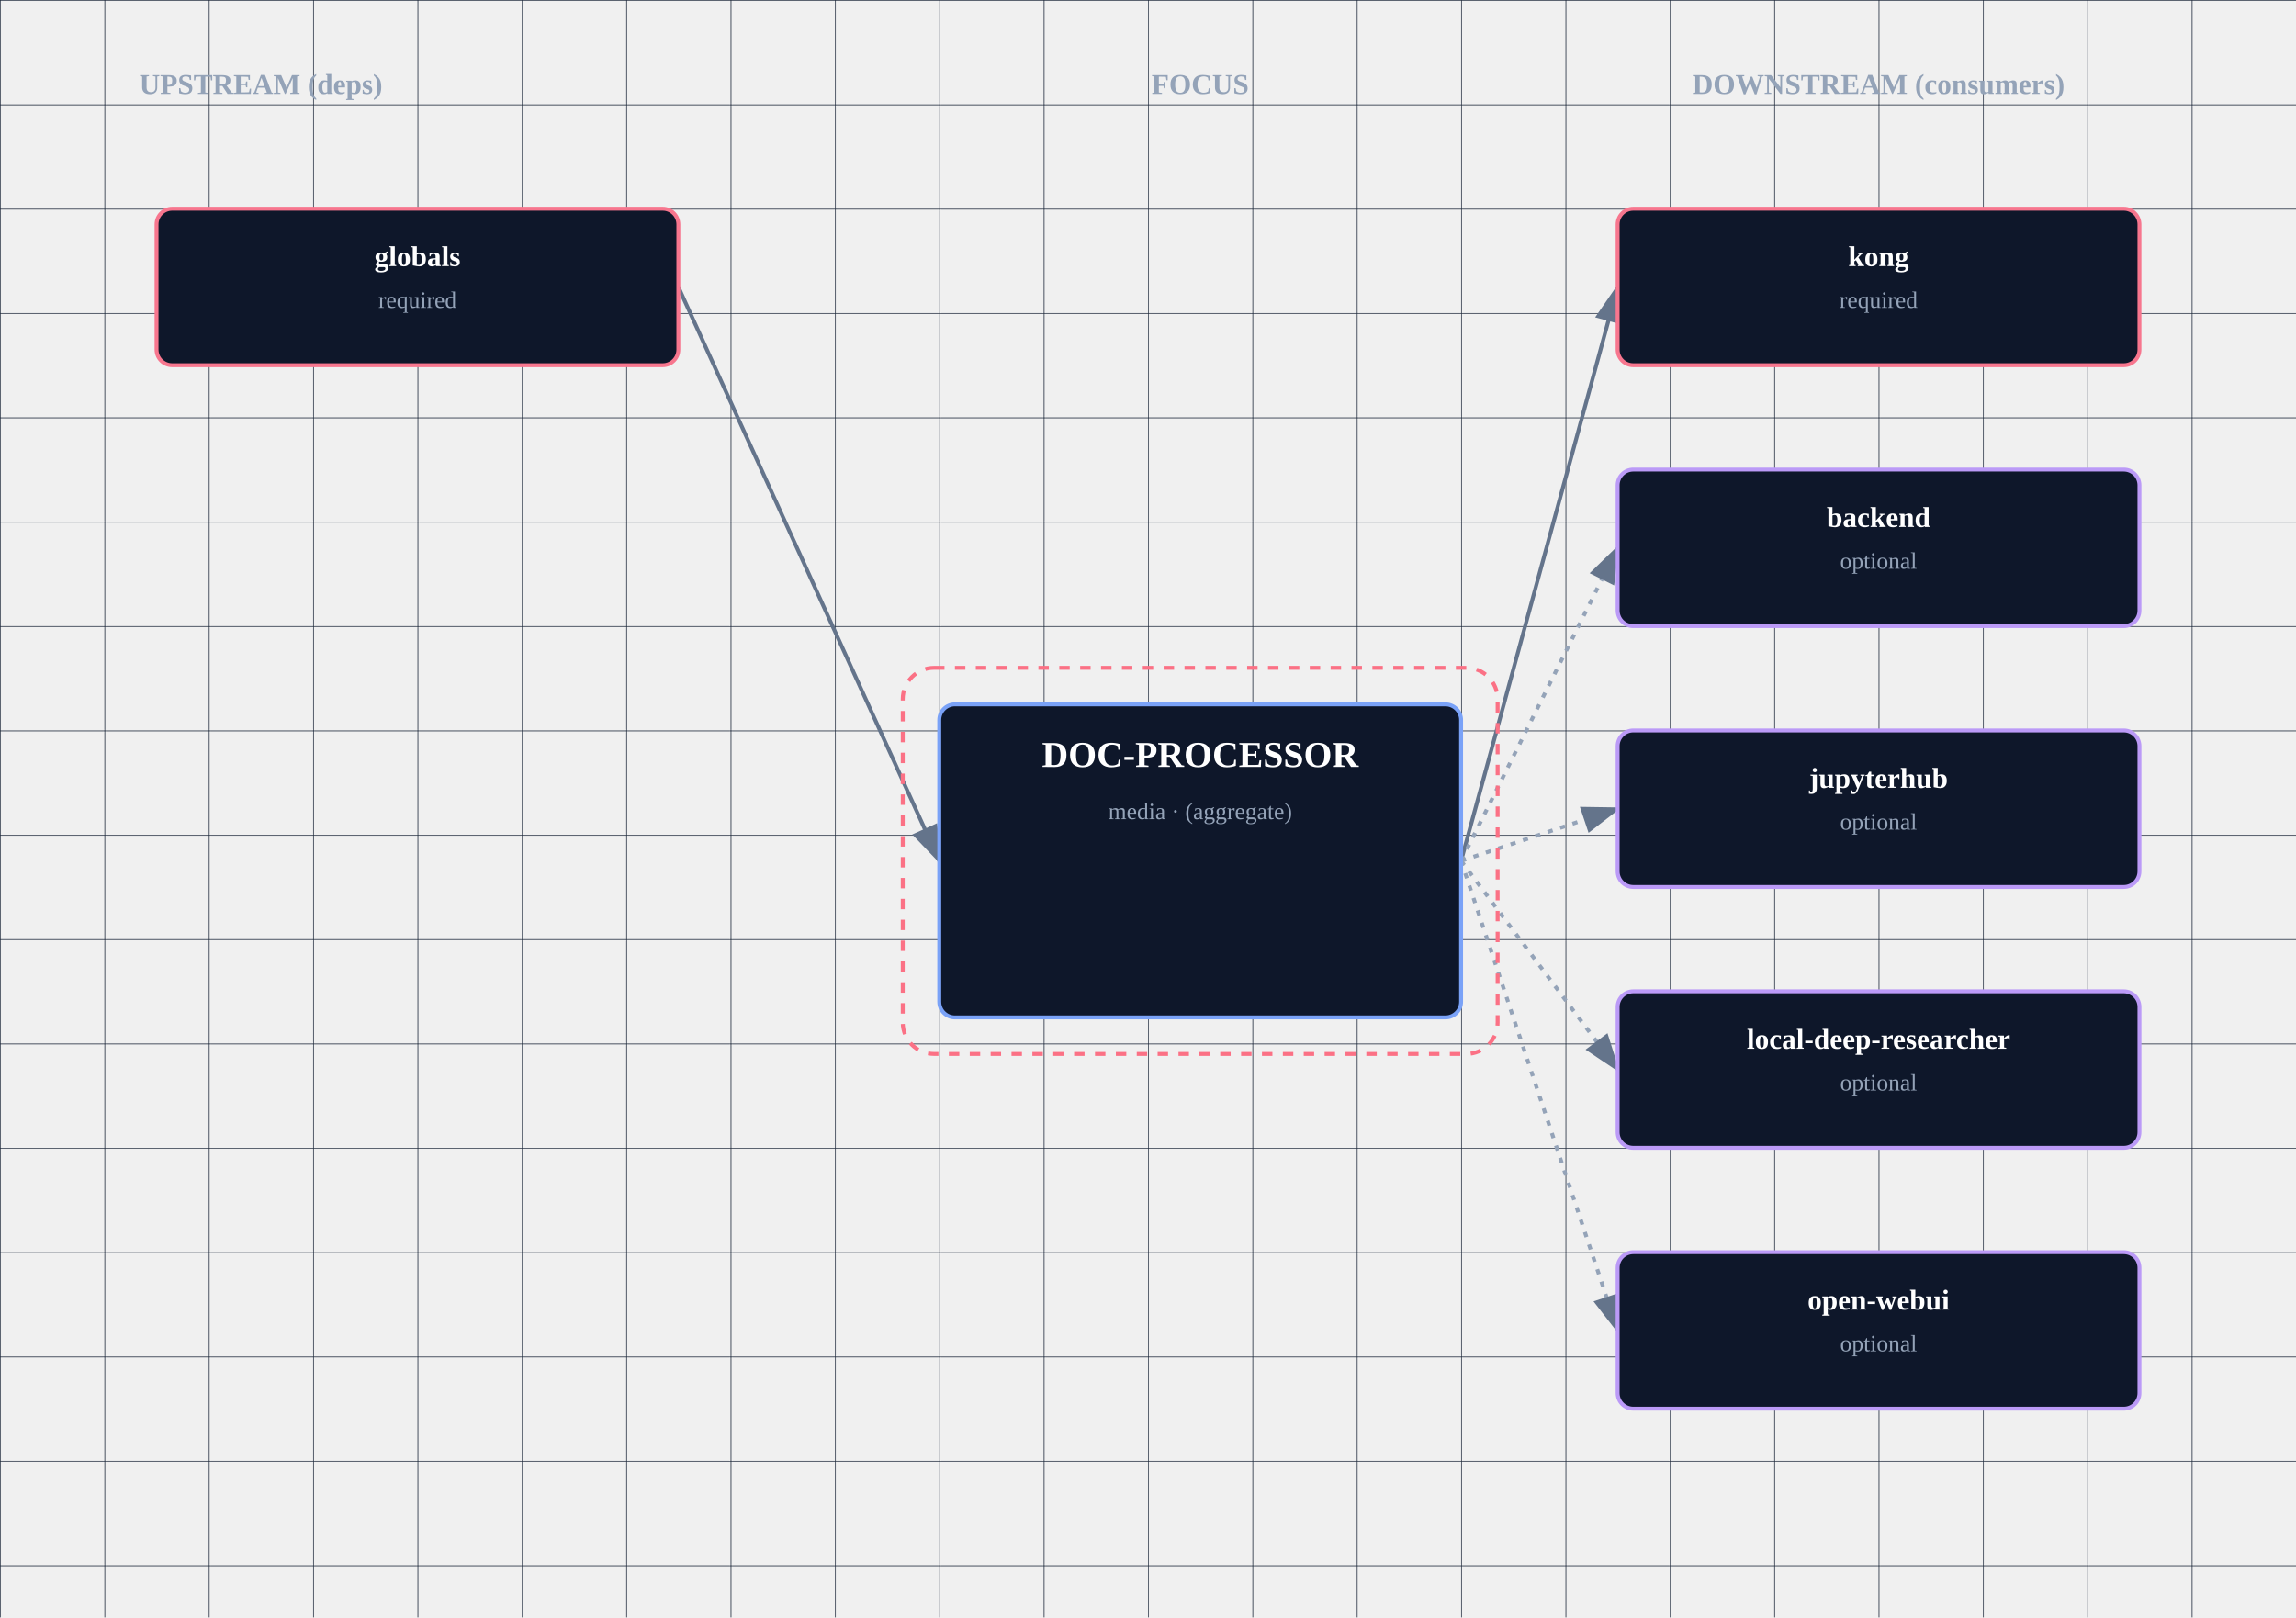
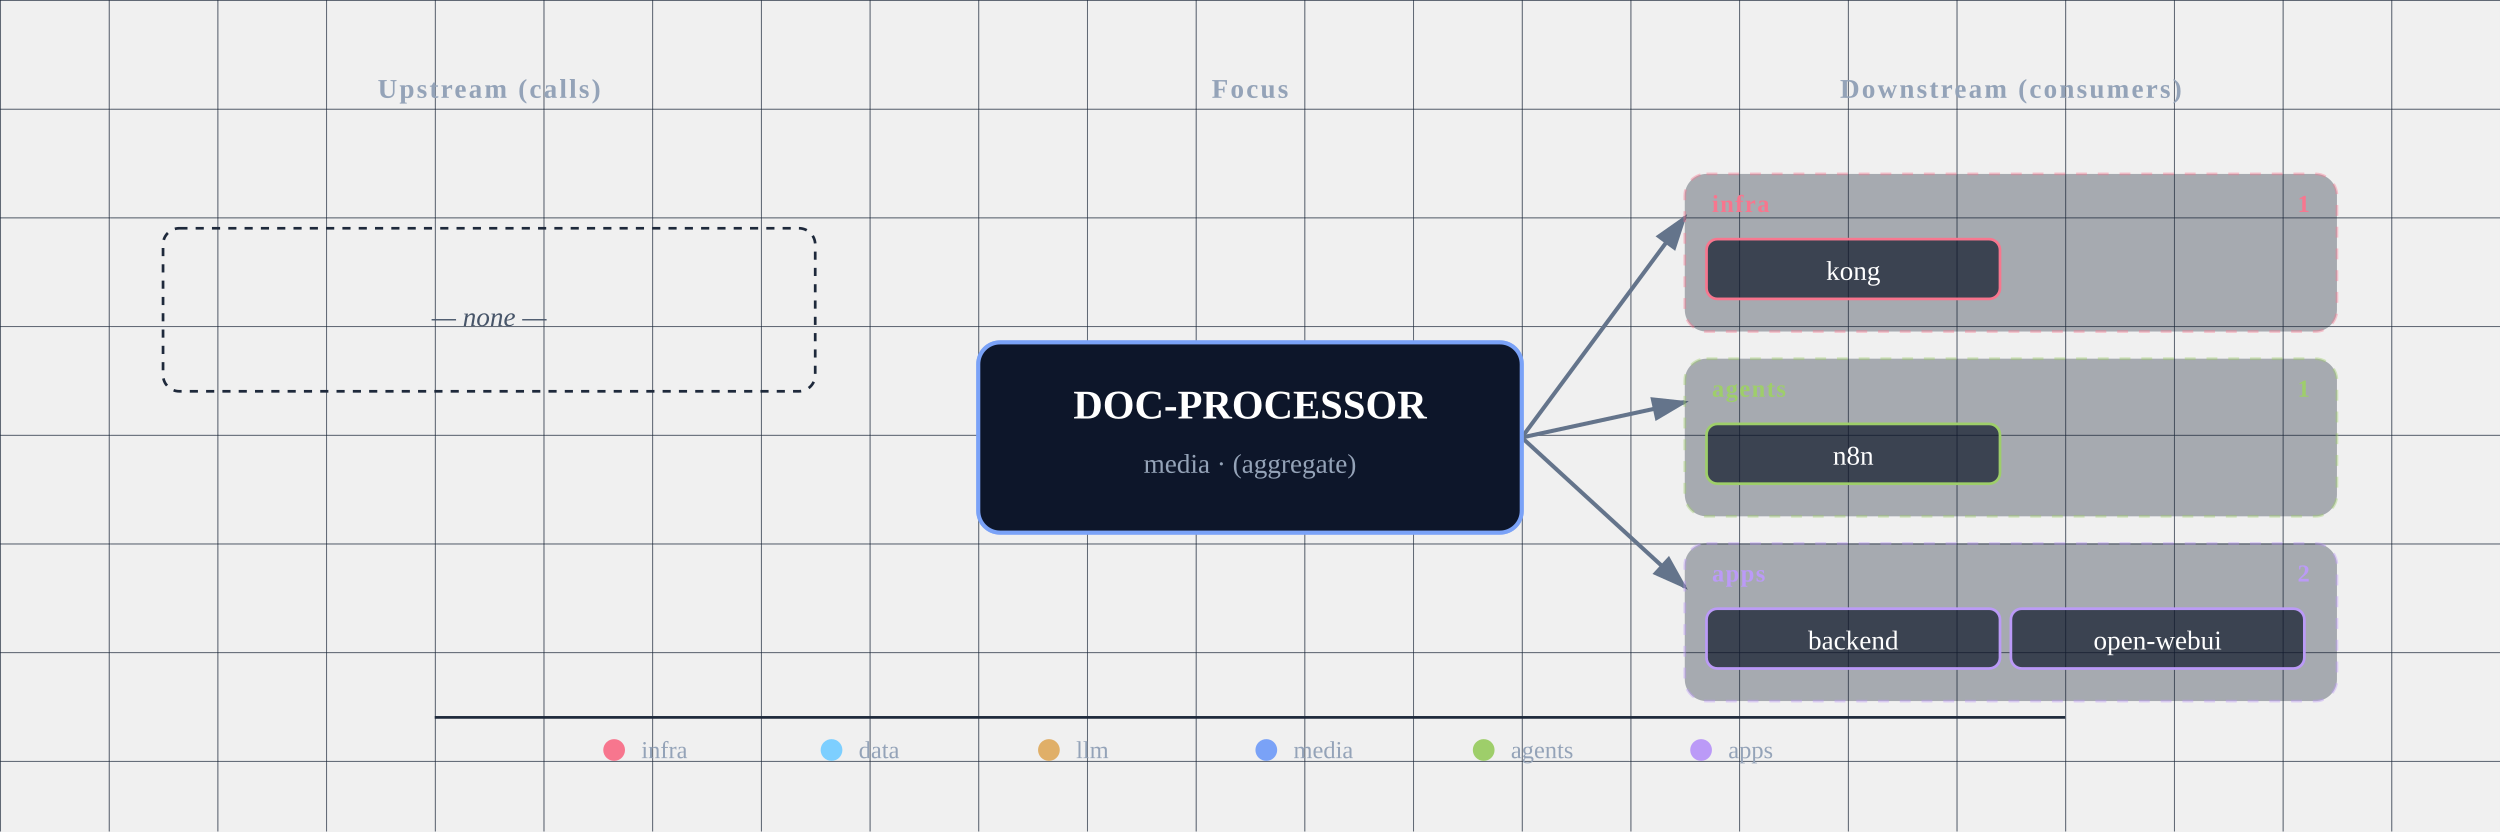
- <svg xmlns="http://www.w3.org/2000/svg" viewBox="0 0 880 620">
+ <svg xmlns="http://www.w3.org/2000/svg" viewBox="0 0 920 306">
  <defs>
    <pattern id="grid" width="40" height="40" patternUnits="userSpaceOnUse">
      <path d="M 40 0 L 0 0 0 40" fill="none" stroke="#1e293b" stroke-width="0.5" />
    </pattern>
-     <marker id="arrowhead-solid" markerWidth="10" markerHeight="7" refX="9" refY="3.5" orient="auto">
-       <polygon points="0 0, 10 3.5, 0 7" fill="#64748b" />
+     <marker id="arrowhead" markerWidth="9" markerHeight="6" refX="8" refY="3" orient="auto">
+       <polygon points="0 0, 9 3, 0 6" fill="#64748b" />
    </marker>
-     <marker id="arrowhead-dashed" markerWidth="10" markerHeight="7" refX="9" refY="3.5" orient="auto">
-       <polygon points="0 0, 10 3.5, 0 7" fill="#fbbf24" />
-     </marker>
+     <filter id="focus-glow" x="-50%" y="-50%" width="200%" height="200%">
+       <feGaussianBlur in="SourceAlpha" stdDeviation="6" />
+       <feFlood flood-color="#7aa2f7" flood-opacity="0.6" />
+       <feComposite in2="SourceAlpha" operator="in" />
+       <feMerge>
+         <feMergeNode />
+         <feMergeNode in="SourceGraphic" />
+       </feMerge>
+     </filter>
  </defs>
-   <rect width="880" height="620" fill="url(#grid)" />
-   <text x="100" y="36" fill="#94a3b8" font-size="11" font-weight="600" text-anchor="middle">UPSTREAM (deps)</text>
-   <text x="460" y="36" fill="#94a3b8" font-size="11" font-weight="600" text-anchor="middle">FOCUS</text>
-   <text x="720" y="36" fill="#94a3b8" font-size="11" font-weight="600" text-anchor="middle">DOWNSTREAM (consumers)</text>
-   <line x1="260" y1="110" x2="360" y2="330" stroke="#64748b" stroke-width="1.5" marker-end="url(#arrowhead-solid)" />
-   <line x1="560" y1="330" x2="620" y2="110" stroke="#64748b" stroke-width="1.5" marker-end="url(#arrowhead-solid)" />
-   <line x1="560" y1="330" x2="620" y2="210" stroke="#94a3b8" stroke-width="1.5" stroke-dasharray="2,3" marker-end="url(#arrowhead-solid)" />
-   <line x1="560" y1="330" x2="620" y2="310" stroke="#94a3b8" stroke-width="1.5" stroke-dasharray="2,3" marker-end="url(#arrowhead-solid)" />
-   <line x1="560" y1="330" x2="620" y2="410" stroke="#94a3b8" stroke-width="1.5" stroke-dasharray="2,3" marker-end="url(#arrowhead-solid)" />
-   <line x1="560" y1="330" x2="620" y2="510" stroke="#94a3b8" stroke-width="1.5" stroke-dasharray="2,3" marker-end="url(#arrowhead-solid)" />
-   <g class="box-required">
-     <rect x="60" y="80" width="200" height="60" rx="6" fill="#0f172a" />
-     <rect x="60" y="80" width="200" height="60" rx="6" fill="rgba(15, 23, 42, 0.7)" stroke="#f7768e" stroke-width="1.5" />
-     <text x="160" y="102" fill="white" font-size="11" font-weight="600" text-anchor="middle">globals</text>
-     <text x="160" y="118" fill="#94a3b8" font-size="9" text-anchor="middle">required</text>
+   <rect width="920" height="306" fill="url(#grid)" />
+   <text x="180" y="36" fill="#94a3b8" font-size="10" font-weight="600" text-anchor="middle" letter-spacing="0.08em">Upstream (calls)</text>
+   <text x="460" y="36" fill="#94a3b8" font-size="10" font-weight="600" text-anchor="middle" letter-spacing="0.08em">Focus</text>
+   <text x="740" y="36" fill="#94a3b8" font-size="10" font-weight="600" text-anchor="middle" letter-spacing="0.08em">Downstream (consumers)</text>
+   <line x1="560" y1="161" x2="620" y2="80" stroke="#64748b" stroke-width="1.5" marker-end="url(#arrowhead)" />
+   <line x1="560" y1="161" x2="620" y2="148" stroke="#64748b" stroke-width="1.5" marker-end="url(#arrowhead)" />
+   <line x1="560" y1="161" x2="620" y2="216" stroke="#64748b" stroke-width="1.5" marker-end="url(#arrowhead)" />
+   <g>
+     <rect x="60" y="84" width="240" height="60" rx="6" fill="none" stroke="#1e293b" stroke-width="1" stroke-dasharray="3,3" />
+     <text x="180" y="120" fill="#475569" font-size="10" font-style="italic" text-anchor="middle">— none —</text>
  </g>
-   <g class="box-focus">
-     <rect x="360" y="270" width="200" height="120" rx="6" fill="#0f172a" />
-     <rect x="360" y="270" width="200" height="120" rx="6" fill="rgba(15, 23, 42, 0.7)" stroke="#7aa2f7" stroke-width="1.5" />
-     <text x="460" y="294" fill="white" font-size="14" font-weight="600" text-anchor="middle">DOC-PROCESSOR</text>
-     <text x="460" y="314" fill="#94a3b8" font-size="9" text-anchor="middle">media · (aggregate)</text>
+   <g>
+     <g class="cluster">
+       <rect x="620" y="64" width="240" height="58" rx="8" fill="rgba(30,41,59,0.35)" stroke="#f7768e" stroke-width="1" stroke-dasharray="4,4" stroke-opacity="0.4" />
+       <text x="630" y="78" fill="#f7768e" font-size="9" font-weight="700" text-anchor="start" style="letter-spacing:0.06em;text-transform:uppercase;">infra</text>
+       <text x="850" y="78" fill="#f7768e" font-size="9" font-weight="600" text-anchor="end">1</text>
+     </g>
+     <g>
+       <rect x="628" y="88" width="108" height="22" rx="4" fill="rgba(15,23,42,0.7)" stroke="#f7768e" stroke-width="1" />
+       <text x="682" y="103" fill="white" font-size="10" text-anchor="middle">kong</text>
+     </g>
+     <g class="cluster">
+       <rect x="620" y="132" width="240" height="58" rx="8" fill="rgba(30,41,59,0.35)" stroke="#9ece6a" stroke-width="1" stroke-dasharray="4,4" stroke-opacity="0.4" />
+       <text x="630" y="146" fill="#9ece6a" font-size="9" font-weight="700" text-anchor="start" style="letter-spacing:0.06em;text-transform:uppercase;">agents</text>
+       <text x="850" y="146" fill="#9ece6a" font-size="9" font-weight="600" text-anchor="end">1</text>
+     </g>
+     <g>
+       <rect x="628" y="156" width="108" height="22" rx="4" fill="rgba(15,23,42,0.7)" stroke="#9ece6a" stroke-width="1" />
+       <text x="682" y="171" fill="white" font-size="10" text-anchor="middle">n8n</text>
+     </g>
+     <g class="cluster">
+       <rect x="620" y="200" width="240" height="58" rx="8" fill="rgba(30,41,59,0.35)" stroke="#bb9af7" stroke-width="1" stroke-dasharray="4,4" stroke-opacity="0.4" />
+       <text x="630" y="214" fill="#bb9af7" font-size="9" font-weight="700" text-anchor="start" style="letter-spacing:0.06em;text-transform:uppercase;">apps</text>
+       <text x="850" y="214" fill="#bb9af7" font-size="9" font-weight="600" text-anchor="end">2</text>
+     </g>
+     <g>
+       <rect x="628" y="224" width="108" height="22" rx="4" fill="rgba(15,23,42,0.7)" stroke="#bb9af7" stroke-width="1" />
+       <text x="682" y="239" fill="white" font-size="10" text-anchor="middle">backend</text>
+     </g>
+     <g>
+       <rect x="740" y="224" width="108" height="22" rx="4" fill="rgba(15,23,42,0.7)" stroke="#bb9af7" stroke-width="1" />
+       <text x="794" y="239" fill="white" font-size="10" text-anchor="middle">open-webui</text>
+     </g>
  </g>
-   <g class="box-required">
-     <rect x="620" y="80" width="200" height="60" rx="6" fill="#0f172a" />
-     <rect x="620" y="80" width="200" height="60" rx="6" fill="rgba(15, 23, 42, 0.7)" stroke="#f7768e" stroke-width="1.5" />
-     <text x="720" y="102" fill="white" font-size="11" font-weight="600" text-anchor="middle">kong</text>
-     <text x="720" y="118" fill="#94a3b8" font-size="9" text-anchor="middle">required</text>
+   <g class="focus" filter="url(#focus-glow)">
+     <rect x="360" y="126" width="200" height="70" rx="8" fill="#0f172a" stroke="#7aa2f7" stroke-width="1.5" />
+     <text x="460" y="154" fill="white" font-size="15" font-weight="700" text-anchor="middle">DOC-PROCESSOR</text>
+     <text x="460" y="174" fill="#94a3b8" font-size="10" text-anchor="middle">media · (aggregate)</text>
  </g>
-   <g class="box-optional">
-     <rect x="620" y="180" width="200" height="60" rx="6" fill="#0f172a" />
-     <rect x="620" y="180" width="200" height="60" rx="6" fill="rgba(15, 23, 42, 0.7)" stroke="#bb9af7" stroke-width="1.5" />
-     <text x="720" y="202" fill="white" font-size="11" font-weight="600" text-anchor="middle">backend</text>
-     <text x="720" y="218" fill="#94a3b8" font-size="9" text-anchor="middle">optional</text>
+   <g class="legend">
+     <line x1="160" y1="264" x2="760" y2="264" stroke="#1e293b" stroke-width="1" />
+     <circle cx="226" cy="276" r="4" fill="#f7768e" />
+     <text x="236" y="279" fill="#94a3b8" font-size="9" font-weight="400" text-anchor="start">infra</text>
+     <circle cx="306" cy="276" r="4" fill="#7dcfff" />
+     <text x="316" y="279" fill="#94a3b8" font-size="9" font-weight="400" text-anchor="start">data</text>
+     <circle cx="386" cy="276" r="4" fill="#e0af68" />
+     <text x="396" y="279" fill="#94a3b8" font-size="9" font-weight="400" text-anchor="start">llm</text>
+     <circle cx="466" cy="276" r="4" fill="#7aa2f7" />
+     <text x="476" y="279" fill="#94a3b8" font-size="9" font-weight="400" text-anchor="start">media</text>
+     <circle cx="546" cy="276" r="4" fill="#9ece6a" />
+     <text x="556" y="279" fill="#94a3b8" font-size="9" font-weight="400" text-anchor="start">agents</text>
+     <circle cx="626" cy="276" r="4" fill="#bb9af7" />
+     <text x="636" y="279" fill="#94a3b8" font-size="9" font-weight="400" text-anchor="start">apps</text>
  </g>
-   <g class="box-optional">
-     <rect x="620" y="280" width="200" height="60" rx="6" fill="#0f172a" />
-     <rect x="620" y="280" width="200" height="60" rx="6" fill="rgba(15, 23, 42, 0.7)" stroke="#bb9af7" stroke-width="1.5" />
-     <text x="720" y="302" fill="white" font-size="11" font-weight="600" text-anchor="middle">jupyterhub</text>
-     <text x="720" y="318" fill="#94a3b8" font-size="9" text-anchor="middle">optional</text>
-   </g>
-   <g class="box-optional">
-     <rect x="620" y="380" width="200" height="60" rx="6" fill="#0f172a" />
-     <rect x="620" y="380" width="200" height="60" rx="6" fill="rgba(15, 23, 42, 0.7)" stroke="#bb9af7" stroke-width="1.5" />
-     <text x="720" y="402" fill="white" font-size="11" font-weight="600" text-anchor="middle">local-deep-researcher</text>
-     <text x="720" y="418" fill="#94a3b8" font-size="9" text-anchor="middle">optional</text>
-   </g>
-   <g class="box-optional">
-     <rect x="620" y="480" width="200" height="60" rx="6" fill="#0f172a" />
-     <rect x="620" y="480" width="200" height="60" rx="6" fill="rgba(15, 23, 42, 0.7)" stroke="#bb9af7" stroke-width="1.5" />
-     <text x="720" y="502" fill="white" font-size="11" font-weight="600" text-anchor="middle">open-webui</text>
-     <text x="720" y="518" fill="#94a3b8" font-size="9" text-anchor="middle">optional</text>
-   </g>
-   <rect x="346" y="256" width="228" height="148" rx="12" fill="none" stroke="#fb7185" stroke-width="1.5" stroke-dasharray="4,4" />
</svg>
